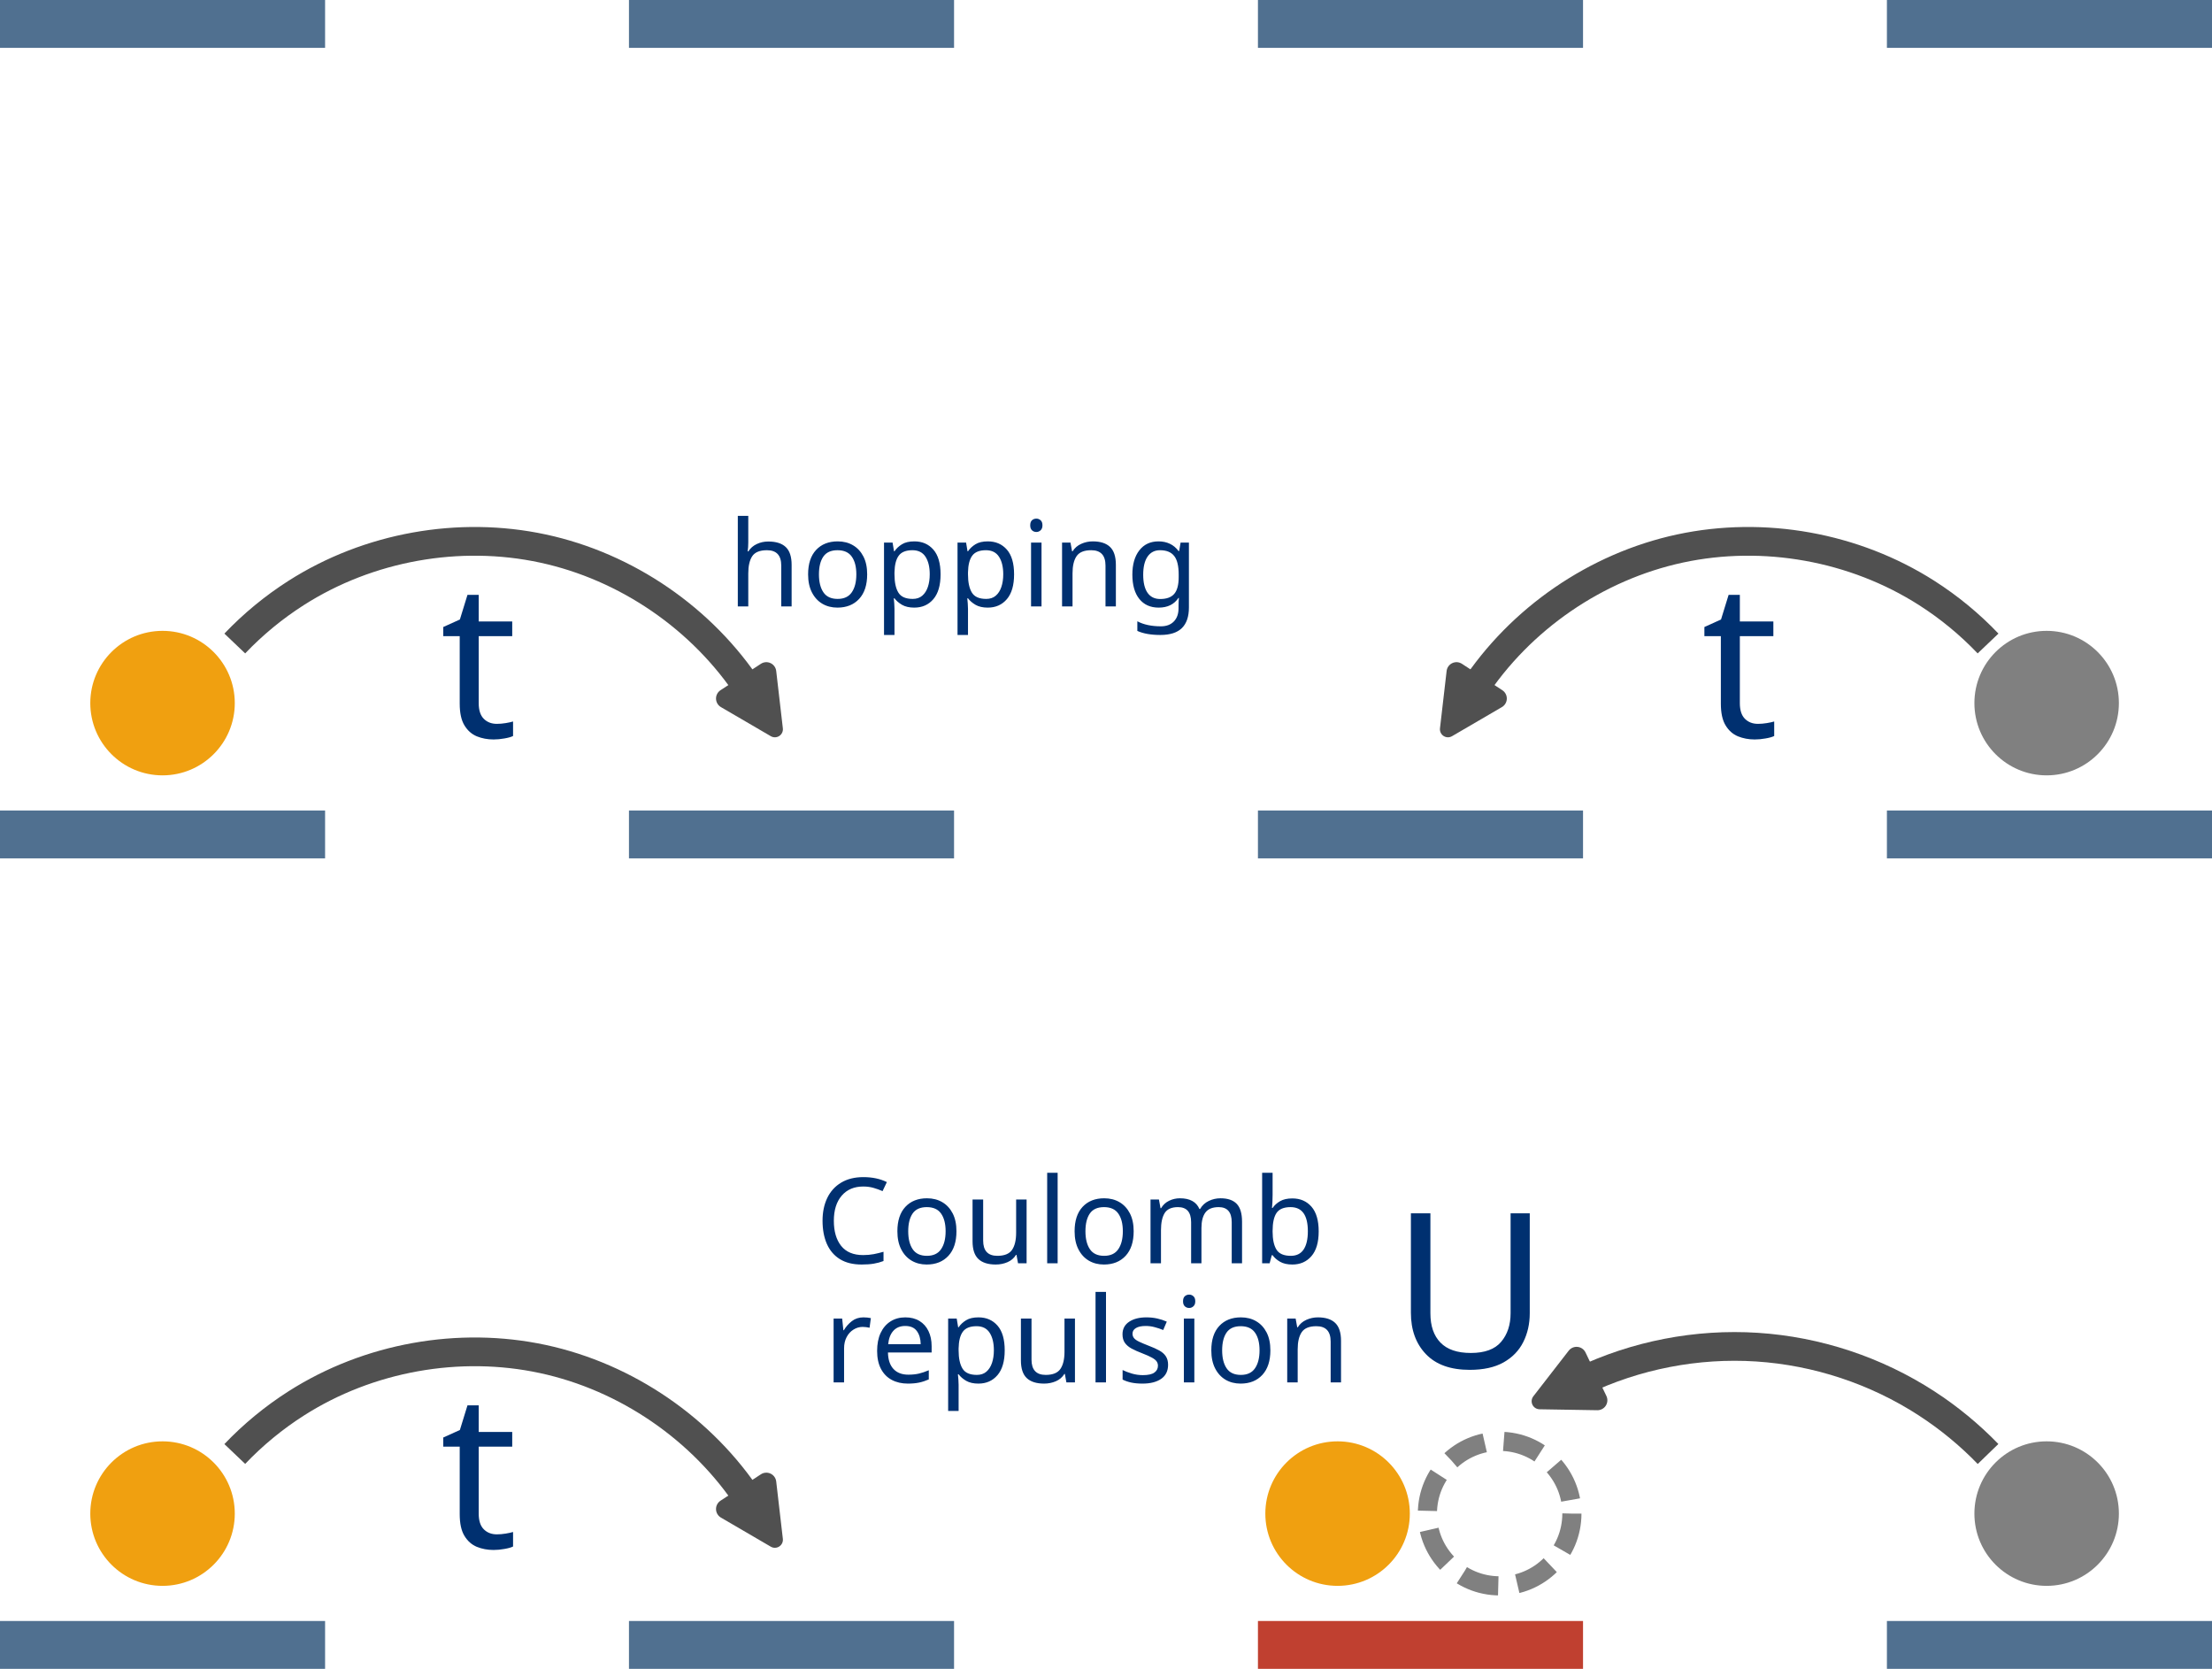
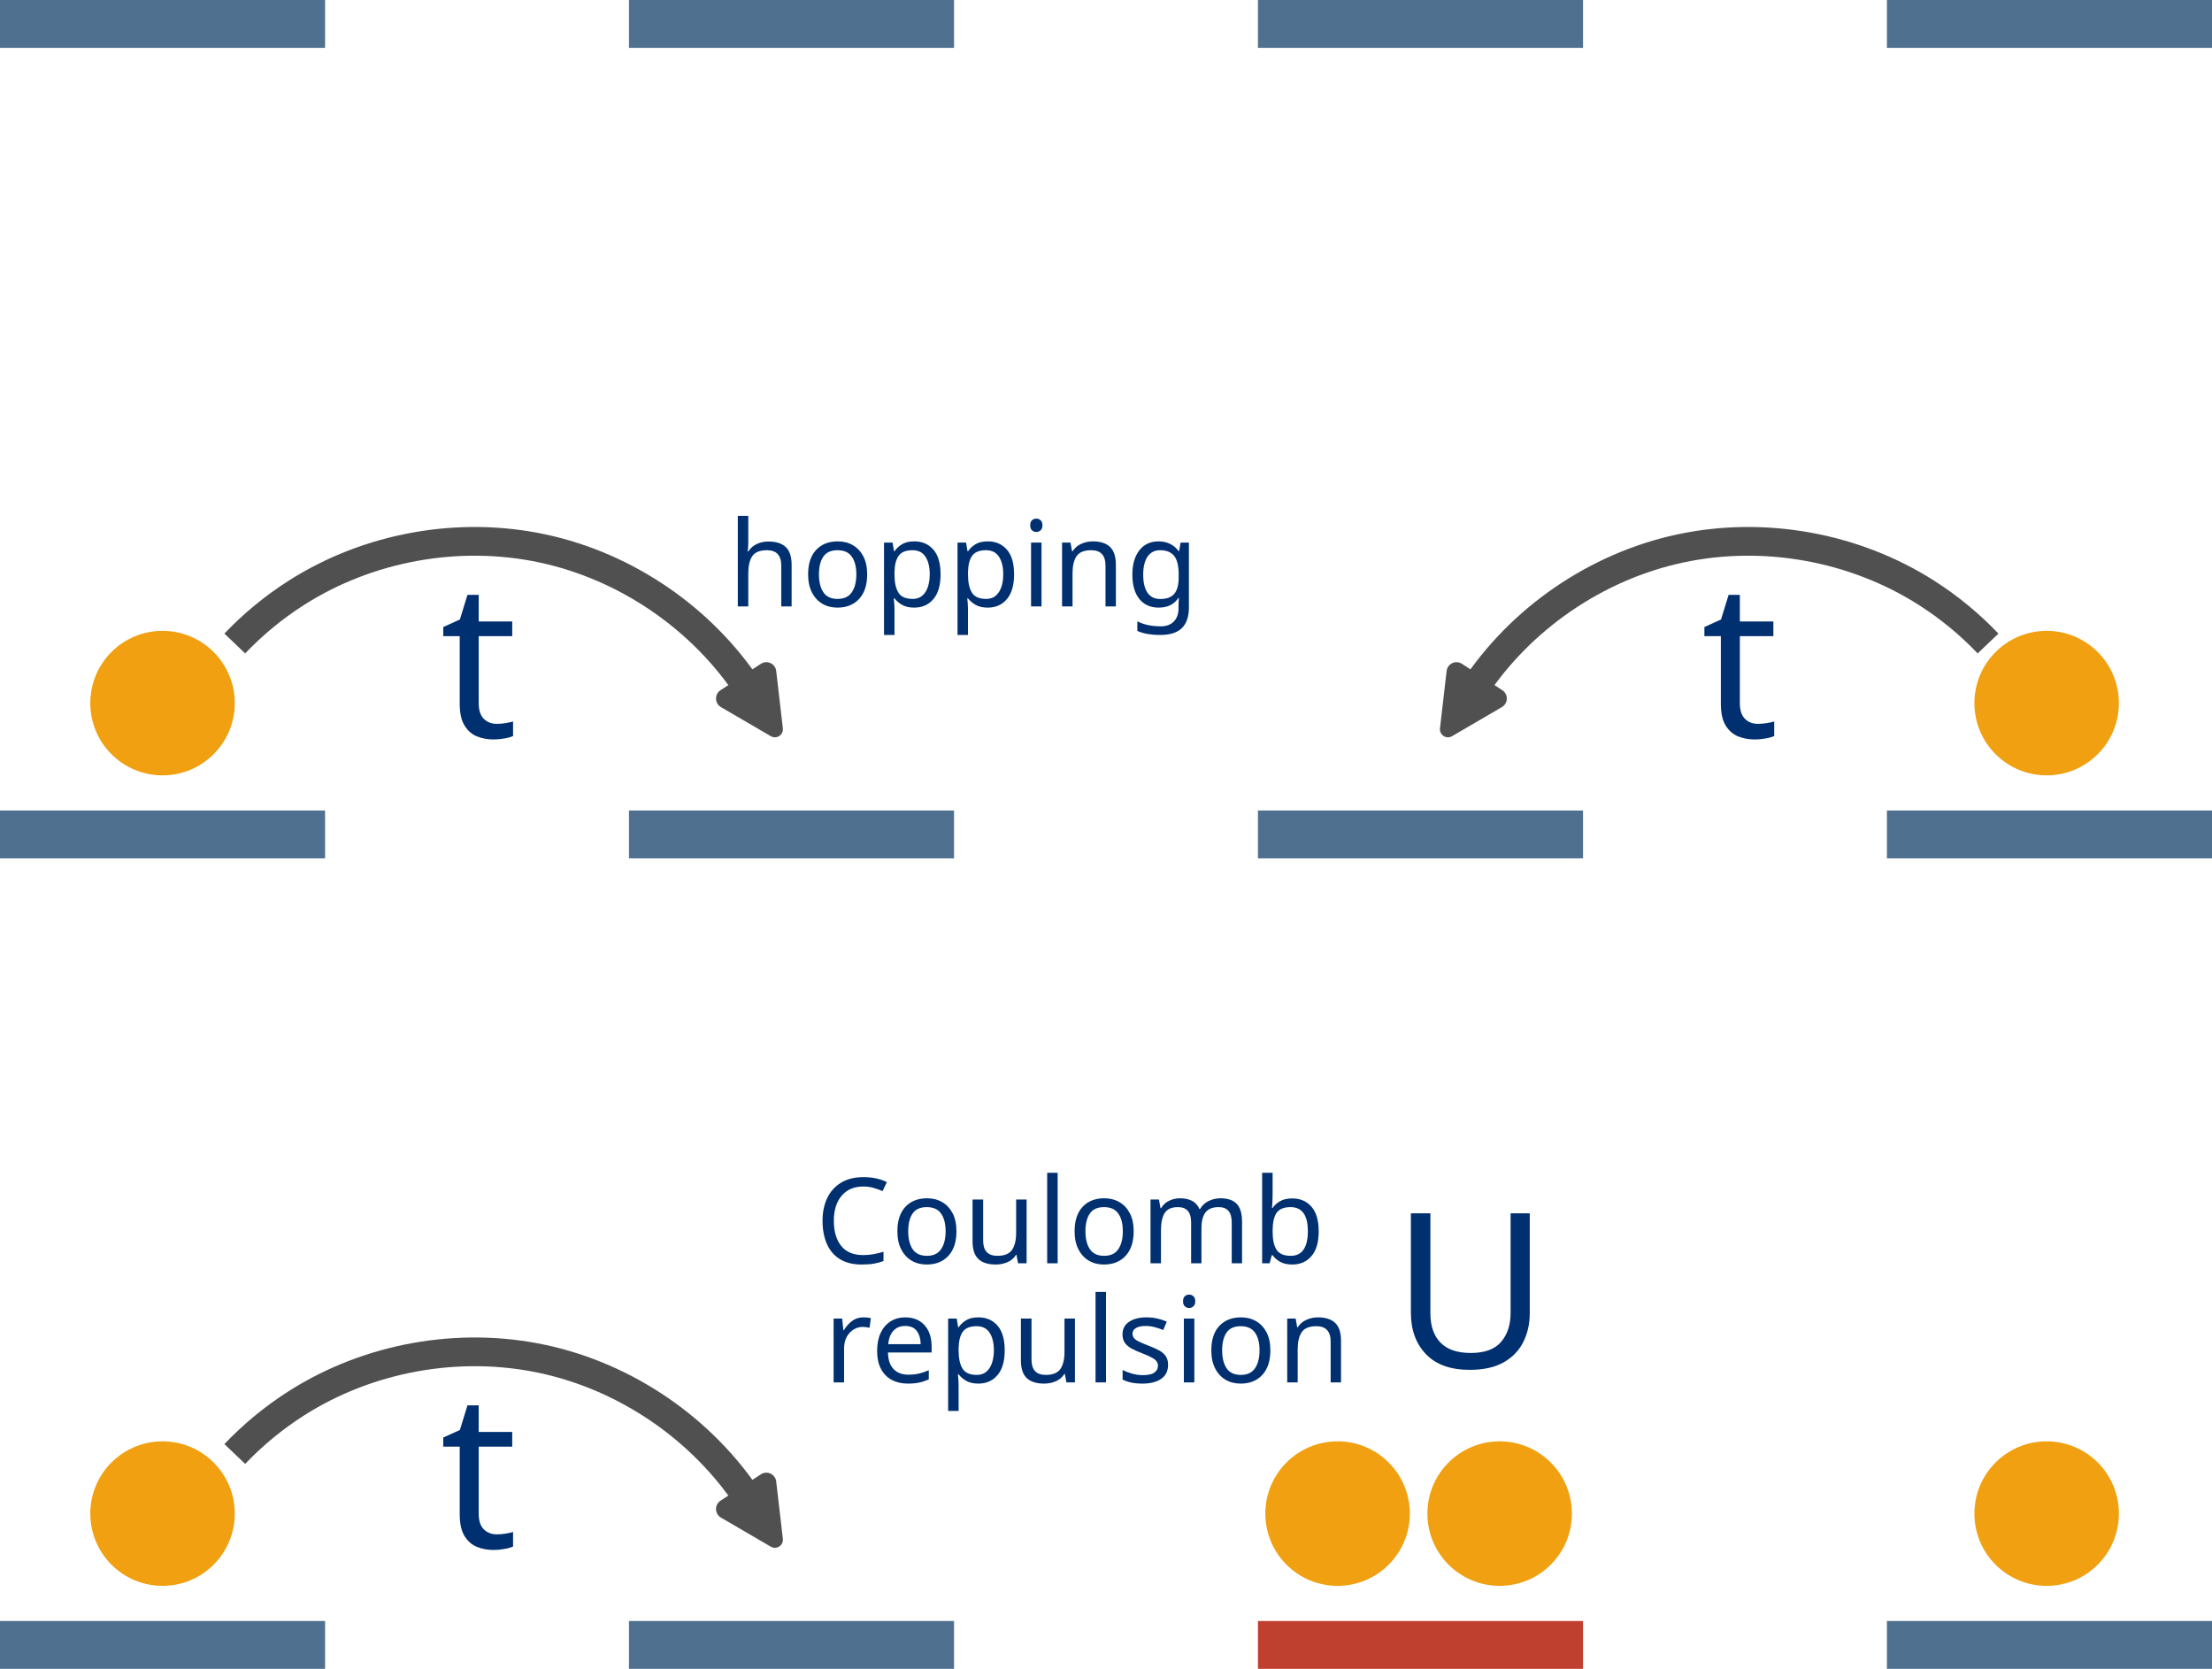
<svg xmlns="http://www.w3.org/2000/svg" width="231.108mm" height="174.333mm" viewBox="0 0 231.108 174.333" version="1.1" id="svg1">
  <defs id="defs1">
    <rect x="338.878" y="208.051" width="207.765" height="41.523" id="rect30" />
    <rect x="7.7114458e-07" y="338.04" width="278.134" height="131.222" id="rect11" />
    <marker style="overflow:visible" id="RoundedArrow" refX="0" refY="0" orient="auto-start-reverse" markerWidth="0.4" markerHeight="0.4" viewBox="0 0 1 1" preserveAspectRatio="xMidYMid">
      <path transform="scale(0.7)" d="m -0.211,-4.106 6.422,3.211 a 1,1 90 0 1 0,1.789 L -0.211,4.106 A 1.236,1.236 31.717 0 1 -2,3 v -6 a 1.236,1.236 148.283 0 1 1.789,-1.106 z" style="fill:context-stroke;fill-rule:evenodd;stroke:none" id="path9" />
    </marker>
    <rect x="7.7114458e-07" y="338.04" width="278.134" height="131.222" id="rect12" />
    <rect x="7.7114458e-07" y="338.04" width="278.134" height="131.222" id="rect18" />
    <rect x="7.7114458e-07" y="338.04" width="278.134" height="131.222" id="rect19" />
    <rect x="7.7114458e-07" y="338.04" width="278.134" height="131.222" id="rect31" />
    <rect x="338.878" y="208.051" width="361.981" height="95.31" id="rect30-7" />
  </defs>
  <g id="layer1" transform="translate(32.77488,-30.55377)">
    <circle style="opacity:1;fill:#f0a010;fill-opacity:1;stroke:none;stroke-width:2;stroke-dasharray:none;stroke-dashoffset:0;stroke-opacity:1;paint-order:markers stroke fill" id="path5" cx="-15.793" cy="104.002" r="7.548" />
    <path style="opacity:1;fill:#a0a0a0;fill-opacity:1;stroke:#507090;stroke-width:5;stroke-dasharray:none;stroke-dashoffset:0;stroke-opacity:1;paint-order:markers stroke fill" d="M -32.775,117.72 H -7.49" id="path6" transform="matrix(1.343284,0,0,1,11.25108,0)" />
    <path style="opacity:1;fill:#a0a0a0;fill-opacity:1;stroke:#507090;stroke-width:5;stroke-dasharray:none;stroke-dashoffset:0;stroke-opacity:1;paint-order:markers stroke fill" d="M -32.775,117.72 H -7.49" id="path7" transform="matrix(1.343284,0,0,1,76.9655,0)" />
    <path style="fill:#a0a0a0;fill-opacity:1;stroke:#507090;stroke-width:5;stroke-dasharray:none;stroke-dashoffset:0;stroke-opacity:1;paint-order:markers stroke fill" d="M -32.775,117.72 H -7.49" id="path6-2" transform="matrix(1.343284,0,0,1,142.6799,0)" />
    <path style="fill:#a0a0a0;fill-opacity:1;stroke:#507090;stroke-width:5;stroke-dasharray:none;stroke-dashoffset:0;stroke-opacity:1;paint-order:markers stroke fill" d="M -32.775,117.72 H -7.49" id="path7-2" transform="matrix(1.343284,0,0,1,208.3944,0)" />
-     <circle style="opacity:1;fill:#808080;fill-opacity:1;stroke:none;stroke-width:2;stroke-dasharray:none;stroke-dashoffset:0;stroke-opacity:1;paint-order:markers stroke fill" id="circle8" cx="181.057" cy="104.002" r="7.548" />
+     <circle style="opacity:1;fill:#f0a010;fill-opacity:1;stroke:none;stroke-width:2;stroke-dasharray:none;stroke-dashoffset:0;stroke-opacity:1;paint-order:markers stroke fill" id="circle8" cx="181.057" cy="104.002" r="7.548" />
    <path style="fill:#a0a0a0;fill-opacity:1;stroke:#507090;stroke-width:5;stroke-dasharray:none;stroke-dashoffset:0;stroke-opacity:1;paint-order:markers stroke fill" d="M -32.775,117.72 H -7.49" id="path6-1" transform="matrix(1.343284,0,0,1,11.25108,-84.66667)" />
    <path style="fill:#a0a0a0;fill-opacity:1;stroke:#507090;stroke-width:5;stroke-dasharray:none;stroke-dashoffset:0;stroke-opacity:1;paint-order:markers stroke fill" d="M -32.775,117.72 H -7.49" id="path7-3" transform="matrix(1.343284,0,0,1,76.9655,-84.66667)" />
    <path style="fill:#a0a0a0;fill-opacity:1;stroke:#507090;stroke-width:5;stroke-dasharray:none;stroke-dashoffset:0;stroke-opacity:1;paint-order:markers stroke fill" d="M -32.775,117.72 H -7.49" id="path6-2-3" transform="matrix(1.343284,0,0,1,142.6799,-84.66667)" />
    <path style="fill:#a0a0a0;fill-opacity:1;stroke:#507090;stroke-width:5;stroke-dasharray:none;stroke-dashoffset:0;stroke-opacity:1;paint-order:markers stroke fill" d="M -32.775,117.72 H -7.49" id="path7-2-3" transform="matrix(1.343284,0,0,1,208.3944,-84.66667)" />
    <path style="opacity:1;fill:none;fill-opacity:1;stroke:#505050;stroke-width:3;stroke-dasharray:none;stroke-dashoffset:0;stroke-opacity:1;marker-end:url(#RoundedArrow);paint-order:markers stroke fill" d="m -8.245,97.775 c 1.915,-2.011 4.074,-3.789 6.416,-5.283 7.549,-4.817 17.02,-6.521 25.775,-4.638 8.754,1.883 16.687,7.332 21.587,14.827" id="path8" />
    <path style="opacity:1;fill:none;fill-opacity:1;stroke:#505050;stroke-width:3;stroke-dasharray:none;stroke-dashoffset:0;stroke-opacity:1;marker-end:url(#RoundedArrow);paint-order:markers stroke fill" d="m -8.245,97.775 c 1.915,-2.011 4.074,-3.789 6.416,-5.283 7.549,-4.817 17.02,-6.521 25.775,-4.638 8.754,1.883 16.687,7.332 21.587,14.827" id="path10" transform="matrix(-1,0,0,1,166.69,0)" />
    <text xml:space="preserve" transform="matrix(0.5644349,0,0,0.5644349,-61.2227,-96.07942)" id="text11" style="font-style:normal;font-variant:normal;font-weight:500;font-stretch:normal;font-size:40px;line-height:0.6;font-family:'Stack Sans Headline';-inkscape-font-specification:'Stack Sans Headline, Medium';font-variant-ligatures:normal;font-variant-position:normal;font-variant-caps:normal;font-variant-numeric:normal;font-variant-east-asian:normal;text-align:center;text-decoration-color:#000000;letter-spacing:0.1px;writing-mode:lr-tb;direction:ltr;white-space:pre;shape-inside:url(#rect11);display:inline;opacity:1;fill:#003070;fill-opacity:1;stroke:none;stroke-width:11.339;stroke-dasharray:none;stroke-dashoffset:0;stroke-opacity:1;paint-order:markers stroke fill">
-       <tspan x="131.807" y="360.808" id="tspan2">t</tspan>
+       <tspan x="131.807" y="360.808" id="tspan1">t</tspan>
    </text>
    <text xml:space="preserve" transform="matrix(0.5644349,0,0,0.5644349,70.5398,-96.07942)" id="text12" style="font-style:normal;font-variant:normal;font-weight:500;font-stretch:normal;font-size:40px;line-height:0.6;font-family:'Stack Sans Headline';-inkscape-font-specification:'Stack Sans Headline, Medium';font-variant-ligatures:normal;font-variant-position:normal;font-variant-caps:normal;font-variant-numeric:normal;font-variant-east-asian:normal;text-align:center;text-decoration-color:#000000;letter-spacing:0.1px;writing-mode:lr-tb;direction:ltr;white-space:pre;shape-inside:url(#rect12);display:inline;opacity:1;fill:#003070;fill-opacity:1;stroke:none;stroke-width:11.339;stroke-dasharray:none;stroke-dashoffset:0;stroke-opacity:1;paint-order:markers stroke fill">
-       <tspan x="131.807" y="360.808" id="tspan3">t</tspan>
+       <tspan x="131.807" y="360.808" id="tspan2">t</tspan>
    </text>
    <circle style="opacity:1;fill:#f0a010;fill-opacity:1;stroke:none;stroke-width:2;stroke-dasharray:none;stroke-dashoffset:0;stroke-opacity:1;paint-order:markers stroke fill" id="circle12" cx="-15.793" cy="188.668" r="7.548" />
    <path style="opacity:1;fill:#a0a0a0;fill-opacity:1;stroke:#507090;stroke-width:5;stroke-dasharray:none;stroke-dashoffset:0;stroke-opacity:1;paint-order:markers stroke fill" d="M -32.775,117.72 H -7.49" id="path12" transform="matrix(1.343284,0,0,1,11.25108,84.66667)" />
    <path style="opacity:1;fill:#a0a0a0;fill-opacity:1;stroke:#507090;stroke-width:5;stroke-dasharray:none;stroke-dashoffset:0;stroke-opacity:1;paint-order:markers stroke fill" d="M -32.775,117.72 H -7.49" id="path13" transform="matrix(1.343284,0,0,1,76.9655,84.66667)" />
    <path style="fill:none;fill-opacity:1;stroke:#c04030;stroke-width:5;stroke-dasharray:none;stroke-dashoffset:0;stroke-opacity:1;paint-order:markers stroke fill" d="M -32.775,117.72 H -7.49" id="path14" transform="matrix(1.343284,0,0,1,142.6799,84.66667)" />
    <path style="fill:#a0a0a0;fill-opacity:1;stroke:#507090;stroke-width:5;stroke-dasharray:none;stroke-dashoffset:0;stroke-opacity:1;paint-order:markers stroke fill" d="M -32.775,117.72 H -7.49" id="path15" transform="matrix(1.343284,0,0,1,208.3944,84.66667)" />
-     <circle style="opacity:1;fill:#808080;fill-opacity:1;stroke:none;stroke-width:2;stroke-dasharray:none;stroke-dashoffset:0;stroke-opacity:1;paint-order:markers stroke fill" id="circle15" cx="181.057" cy="188.668" r="7.548" />
+     <circle style="opacity:1;fill:#f0a010;fill-opacity:1;stroke:none;stroke-width:2;stroke-dasharray:none;stroke-dashoffset:0;stroke-opacity:1;paint-order:markers stroke fill" id="circle15" cx="181.057" cy="188.668" r="7.548" />
    <path style="opacity:1;fill:none;fill-opacity:1;stroke:#505050;stroke-width:3;stroke-dasharray:none;stroke-dashoffset:0;stroke-opacity:1;marker-end:url(#RoundedArrow);paint-order:markers stroke fill" d="m -8.245,97.775 c 1.915,-2.011 4.074,-3.789 6.416,-5.283 7.549,-4.817 17.02,-6.521 25.775,-4.638 8.754,1.883 16.687,7.332 21.587,14.827" id="path16" transform="translate(0,84.66667)" />
    <text xml:space="preserve" transform="matrix(0.5644349,0,0,0.5644349,-61.2227,-11.41274)" id="text17" style="font-style:normal;font-variant:normal;font-weight:500;font-stretch:normal;font-size:40px;line-height:0.6;font-family:'Stack Sans Headline';-inkscape-font-specification:'Stack Sans Headline, Medium';font-variant-ligatures:normal;font-variant-position:normal;font-variant-caps:normal;font-variant-numeric:normal;font-variant-east-asian:normal;text-align:center;text-decoration-color:#000000;letter-spacing:0.1px;writing-mode:lr-tb;direction:ltr;white-space:pre;shape-inside:url(#rect18);display:inline;opacity:1;fill:#003070;fill-opacity:1;stroke:none;stroke-width:11.339;stroke-dasharray:none;stroke-dashoffset:0;stroke-opacity:1;paint-order:markers stroke fill">
-       <tspan x="131.807" y="360.808" id="tspan4">t</tspan>
+       <tspan x="131.807" y="360.808" id="tspan3">t</tspan>
    </text>
    <circle style="opacity:1;fill:#f0a010;fill-opacity:1;stroke:none;stroke-width:2;stroke-dasharray:none;stroke-dashoffset:0;stroke-opacity:1;paint-order:markers stroke fill" id="circle30" cx="106.974" cy="188.668" r="7.548" />
-     <path style="opacity:1;fill:none;fill-opacity:1;stroke:#505050;stroke-width:3;stroke-dasharray:none;stroke-dashoffset:0;stroke-opacity:1;marker-end:url(#RoundedArrow);paint-order:markers stroke fill" d="m -8.245,97.775 c 1.931,-1.995 4.087,-3.771 6.416,-5.283 5.279,-3.429 11.447,-5.474 17.728,-5.879 6.281,-0.405 12.661,0.832 18.336,3.556" id="path17" transform="matrix(-1,0,0,1,166.69,84.66667)" />
    <text xml:space="preserve" transform="matrix(0.3109835,0,0,0.3109835,-70.05189,22.11891)" id="text30" style="font-style:normal;font-variant:normal;font-weight:500;font-stretch:normal;font-size:40px;line-height:0.6;font-family:'Stack Sans Headline';-inkscape-font-specification:'Stack Sans Headline, Medium';font-variant-ligatures:normal;font-variant-position:normal;font-variant-caps:normal;font-variant-numeric:normal;font-variant-east-asian:normal;text-align:center;text-decoration-color:#000000;letter-spacing:0.1px;writing-mode:lr-tb;direction:ltr;white-space:pre;shape-inside:url(#rect30);display:inline;opacity:1;fill:#003070;fill-opacity:1;stroke:none;stroke-width:11.339;stroke-dasharray:none;stroke-dashoffset:0;stroke-opacity:1;paint-order:markers stroke fill">
-       <tspan x="364.341" y="230.82" id="tspan5">hopping</tspan>
+       <tspan x="364.341" y="230.82" id="tspan4">hopping</tspan>
    </text>
    <text xml:space="preserve" transform="matrix(0.3109835,0,0,0.3109835,-81.16767,88.25328)" id="text30-8" style="font-style:normal;font-variant:normal;font-weight:500;font-stretch:normal;font-size:40px;line-height:1;font-family:'Stack Sans Headline';-inkscape-font-specification:'Stack Sans Headline, Medium';font-variant-ligatures:normal;font-variant-position:normal;font-variant-caps:normal;font-variant-numeric:normal;font-variant-east-asian:normal;text-align:center;text-decoration-color:#000000;letter-spacing:0.1px;writing-mode:lr-tb;direction:ltr;white-space:pre;shape-inside:url(#rect30-7);display:inline;fill:#003070;fill-opacity:1;stroke:none;stroke-width:11.339;stroke-dasharray:none;stroke-dashoffset:0;stroke-opacity:1;paint-order:markers stroke fill">
-       <tspan x="429.519" y="238.82" id="tspan6">Coulomb 
+       <tspan x="429.519" y="238.82" id="tspan5">Coulomb 
</tspan>
-       <tspan x="432.269" y="278.82" id="tspan7">repulsion</tspan>
+       <tspan x="432.269" y="278.82" id="tspan9">repulsion</tspan>
    </text>
-     <circle style="opacity:1;fill:none;fill-opacity:1;stroke:#808080;stroke-width:2;stroke-dasharray:4, 2;stroke-dashoffset:0;stroke-opacity:1;paint-order:markers stroke fill" id="circle31" cx="123.907" cy="188.668" r="7.548" />
+     <circle style="opacity:1;fill:#f0a010;fill-opacity:1;stroke:none;stroke-width:2;stroke-dasharray:4, 2;stroke-dashoffset:0;stroke-opacity:1;paint-order:markers stroke fill" id="circle31" cx="123.907" cy="188.668" r="7.548" />
    <text xml:space="preserve" transform="matrix(0.5644349,0,0,0.5644349,41.57409,-30.22831)" id="text31" style="font-style:normal;font-variant:normal;font-weight:500;font-stretch:normal;font-size:40px;line-height:0.6;font-family:'Stack Sans Headline';-inkscape-font-specification:'Stack Sans Headline, Medium';font-variant-ligatures:normal;font-variant-position:normal;font-variant-caps:normal;font-variant-numeric:normal;font-variant-east-asian:normal;text-align:center;text-decoration-color:#000000;letter-spacing:0.1px;writing-mode:lr-tb;direction:ltr;white-space:pre;shape-inside:url(#rect31);display:inline;opacity:1;fill:#003070;fill-opacity:1;stroke:none;stroke-width:11.339;stroke-dasharray:none;stroke-dashoffset:0;stroke-opacity:1;paint-order:markers stroke fill">
-       <tspan x="125.847" y="360.808" id="tspan8">U</tspan>
+       <tspan x="125.847" y="360.808" id="tspan10">U</tspan>
    </text>
  </g>
</svg>
